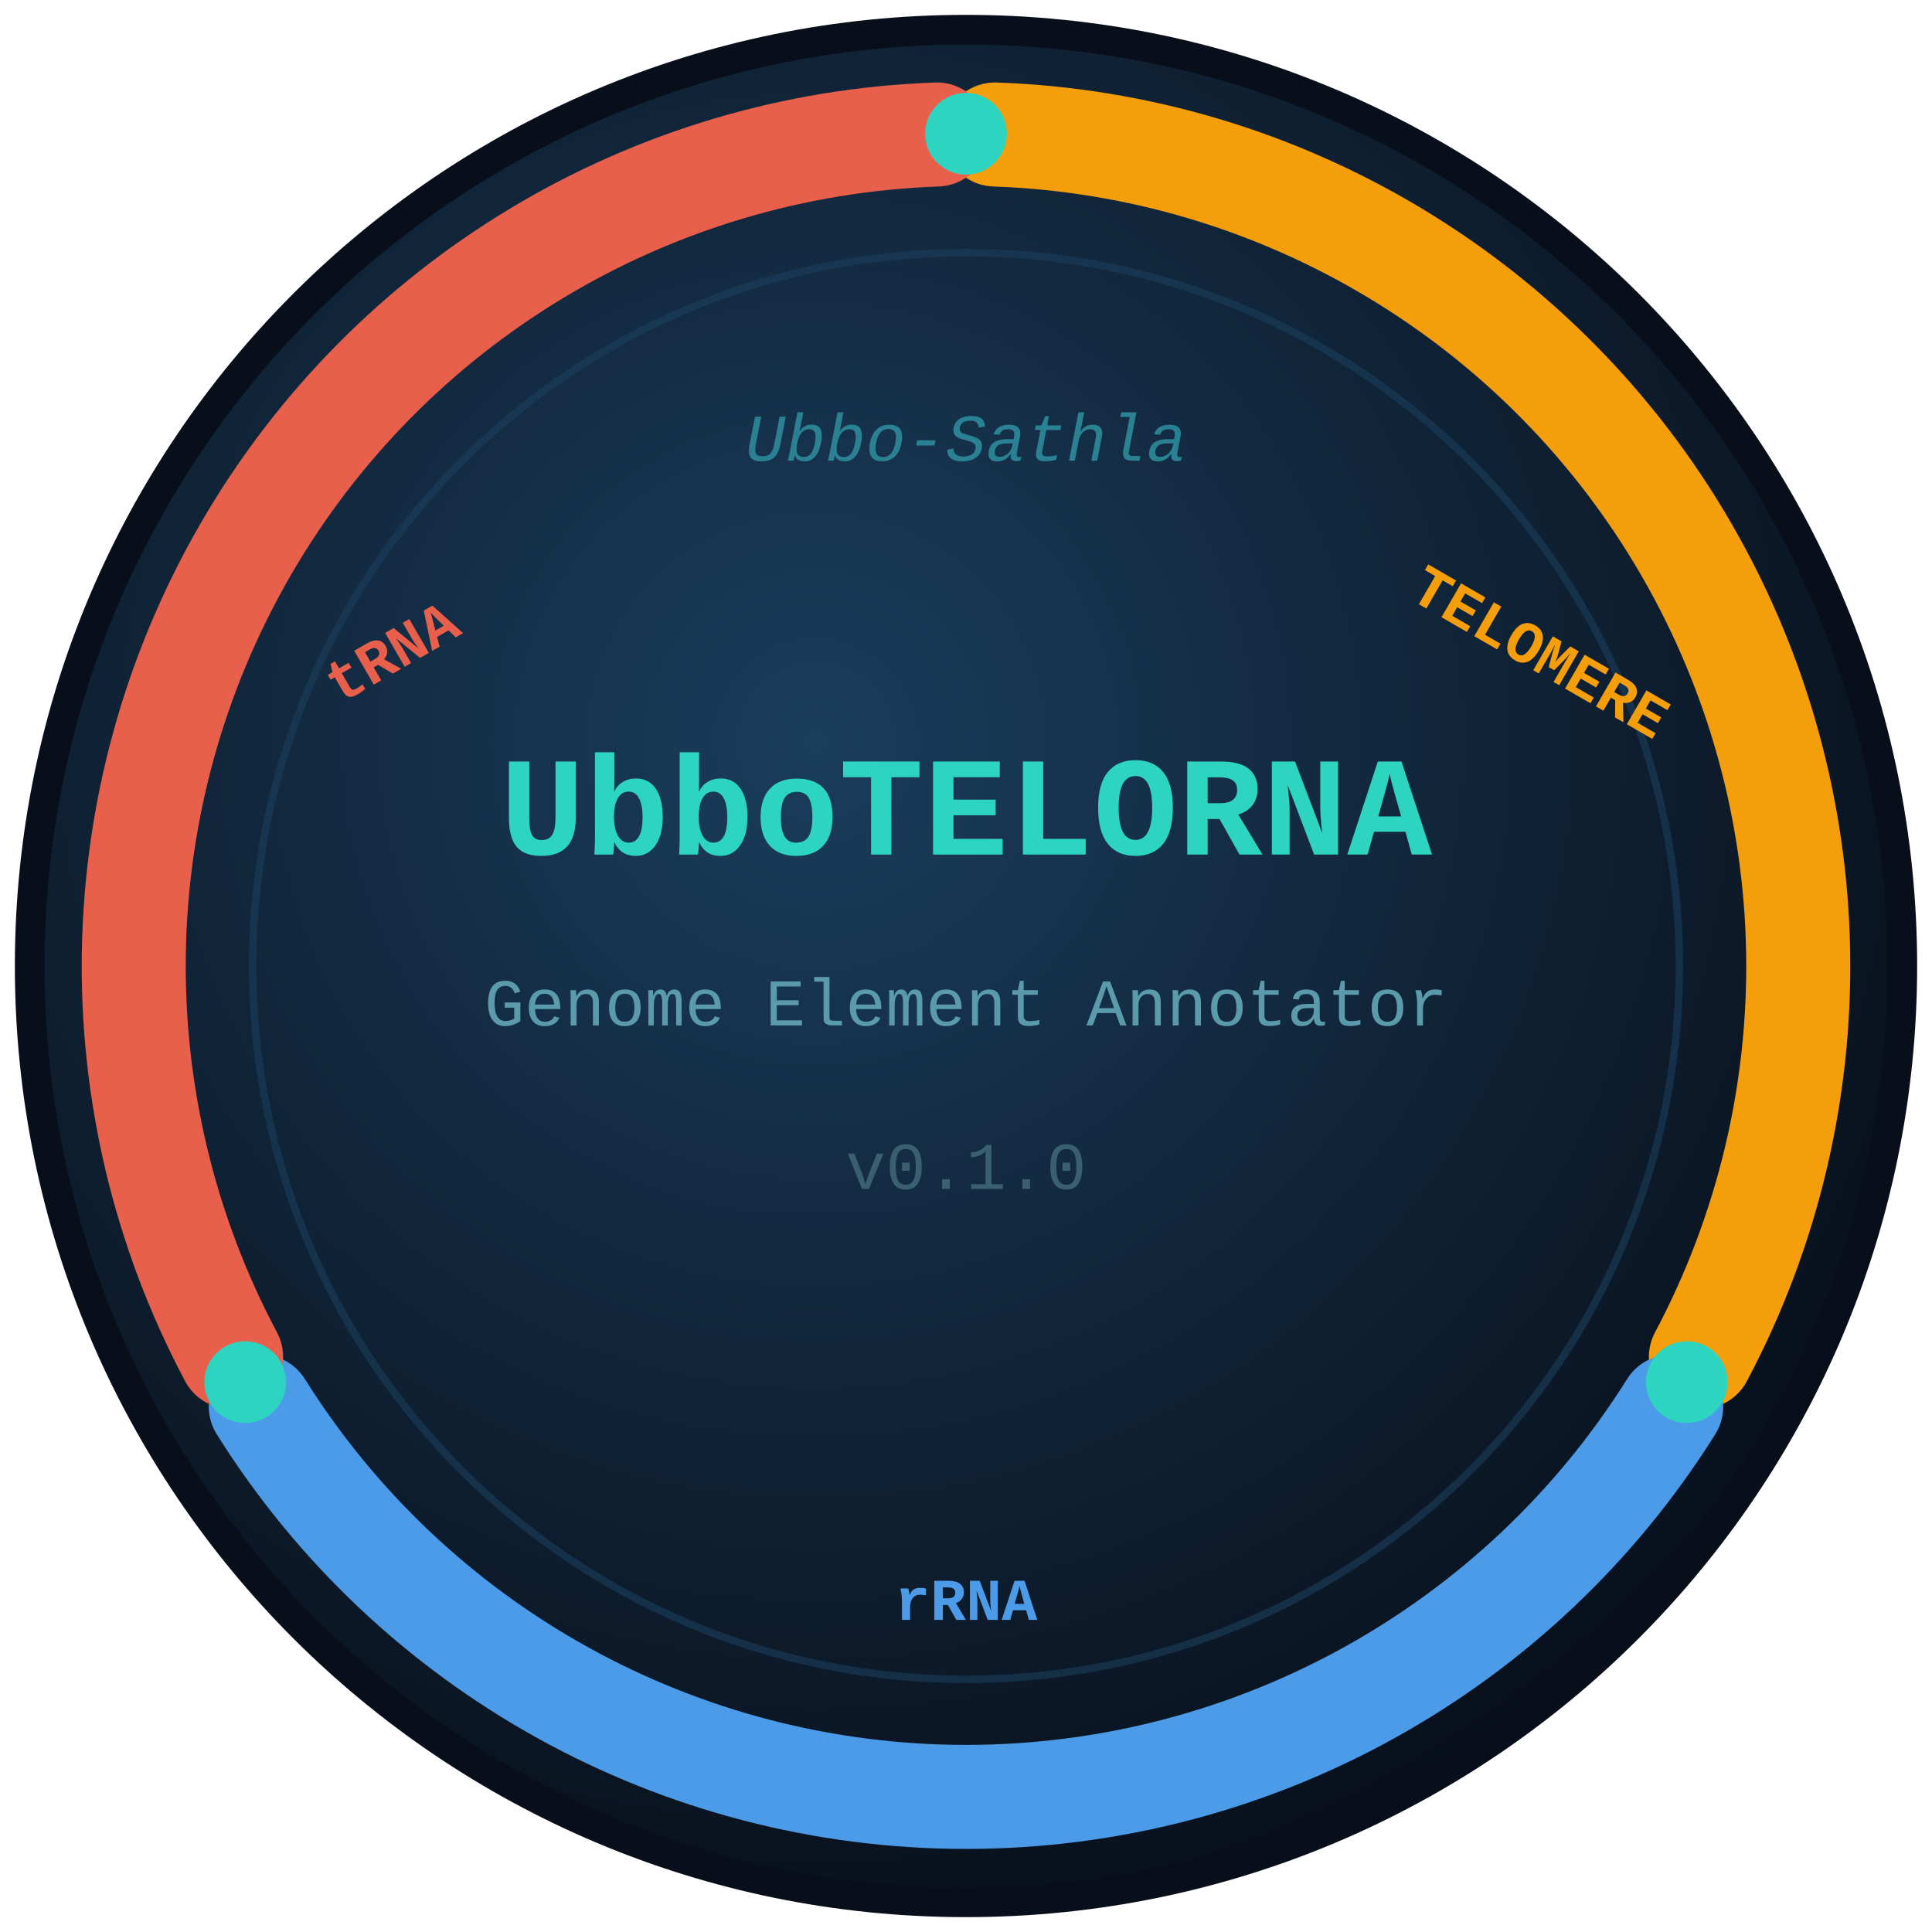
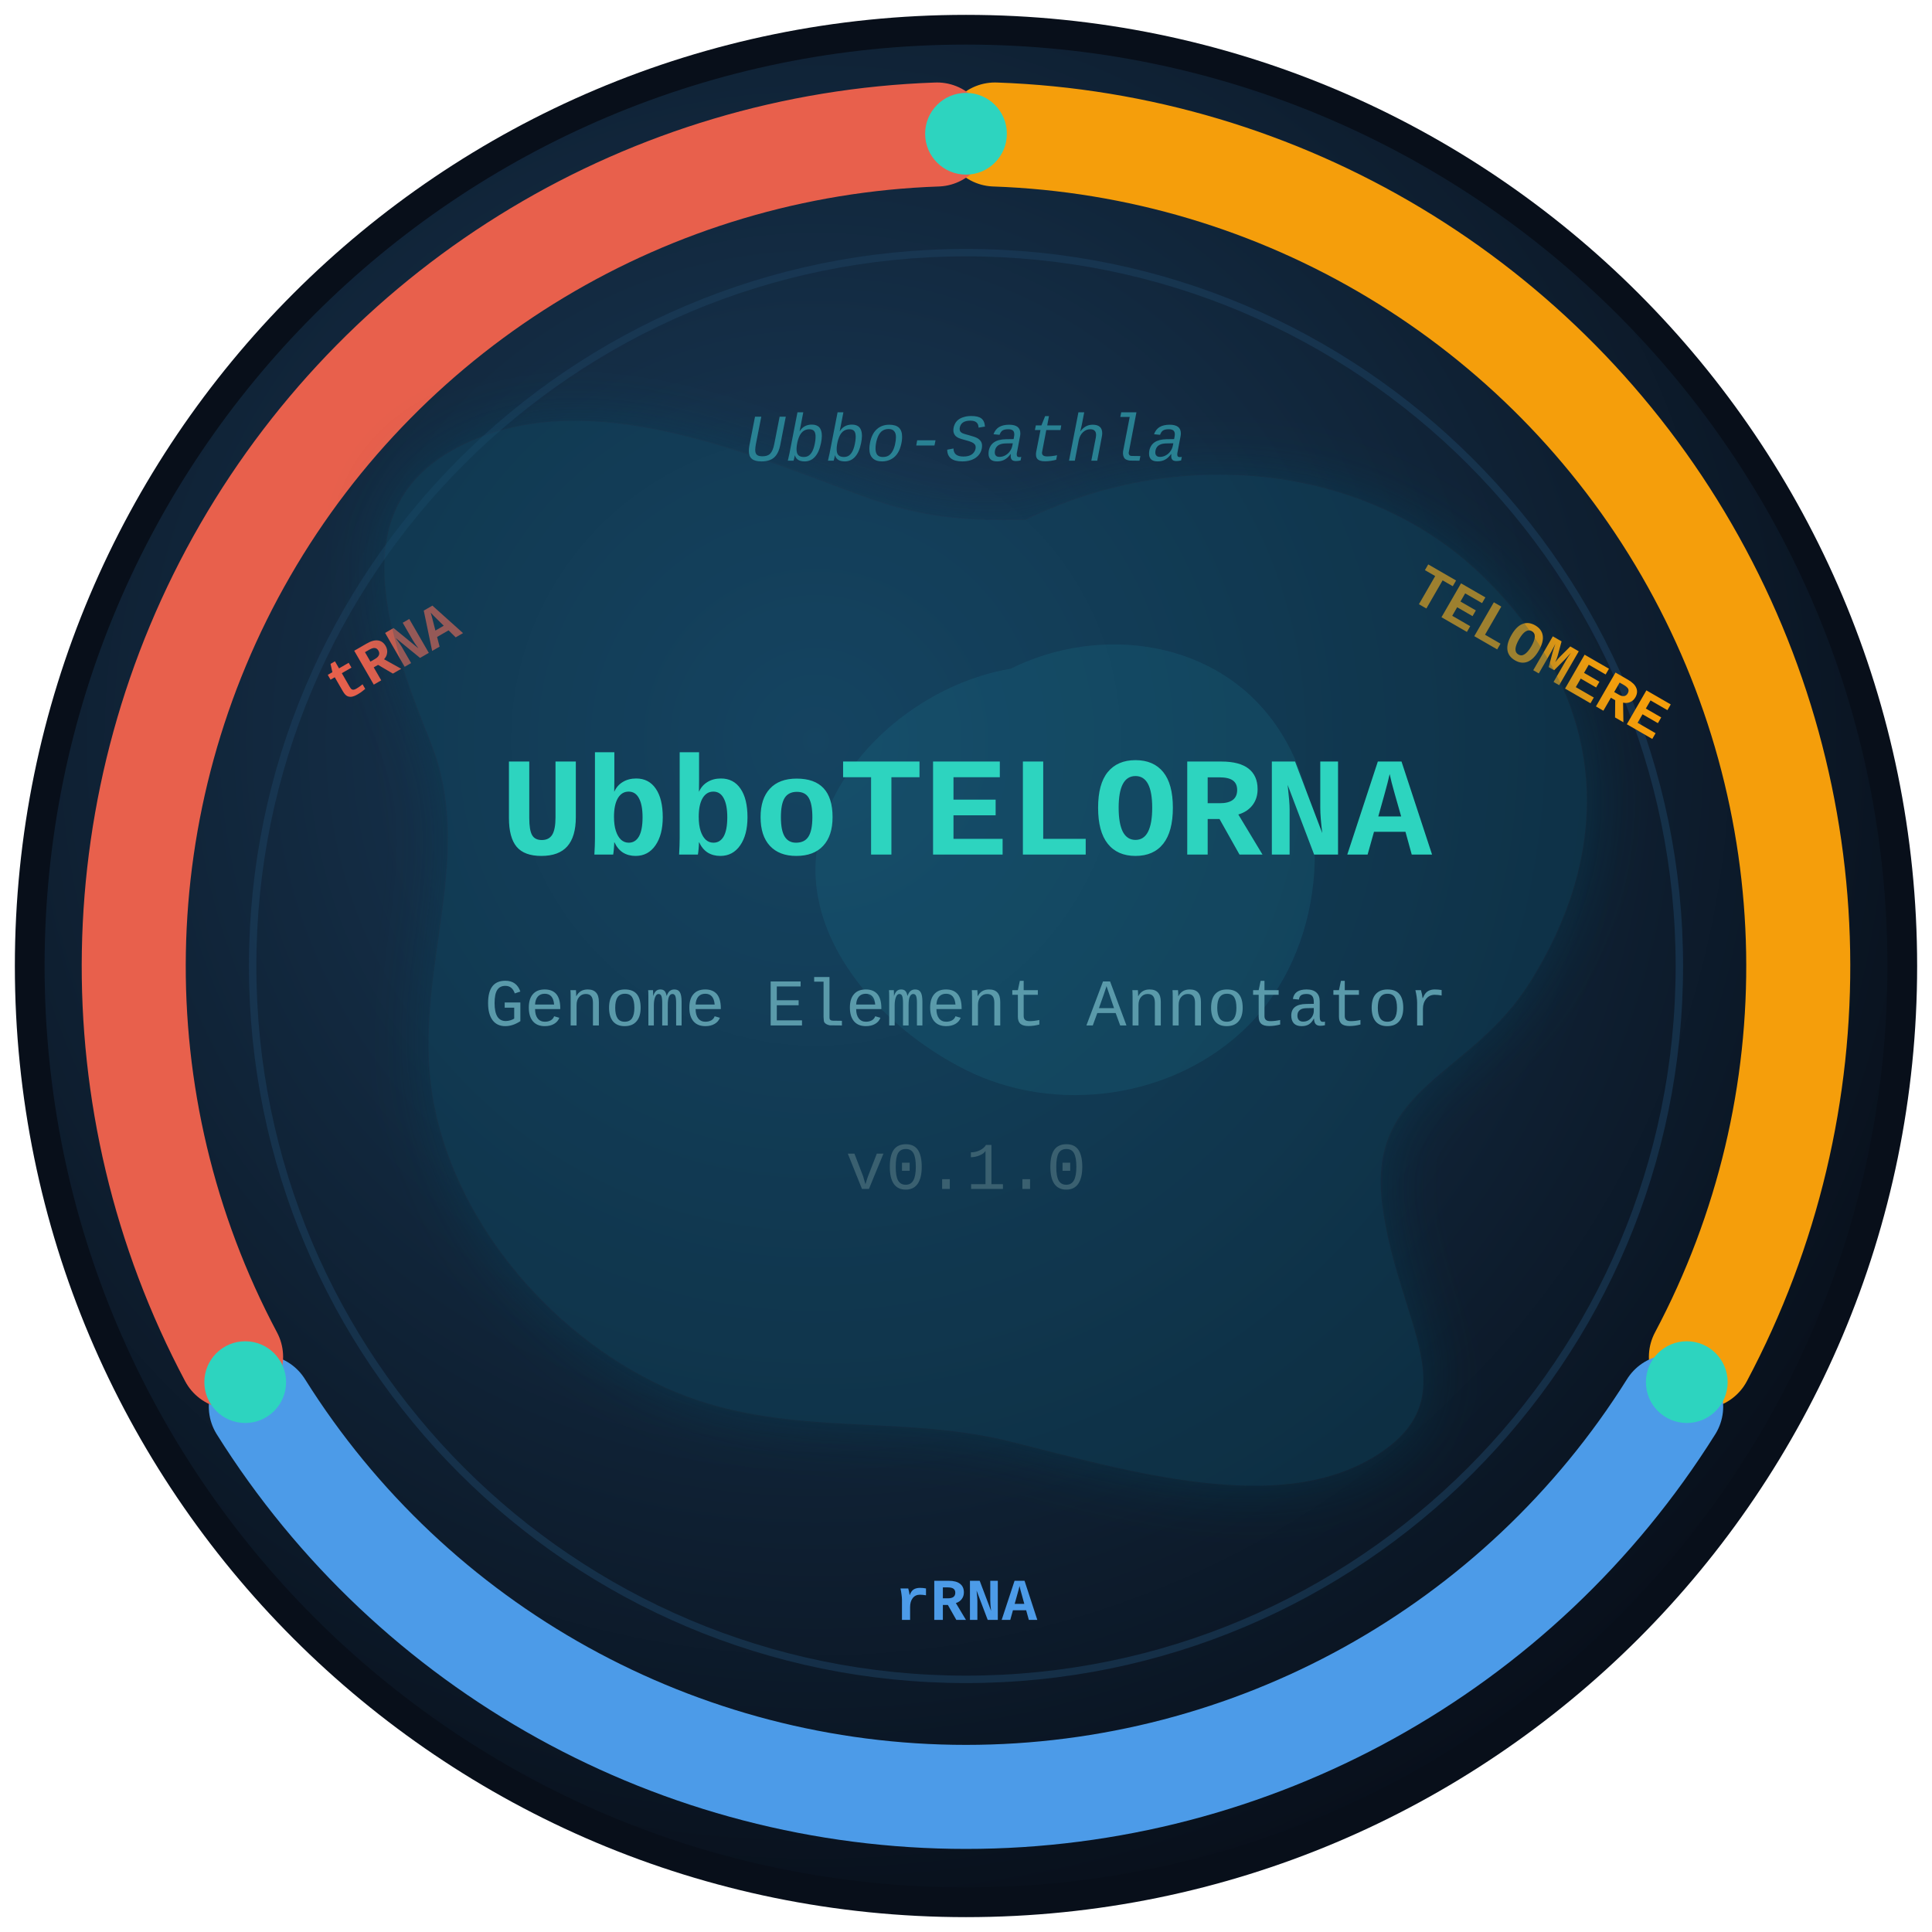
<svg xmlns="http://www.w3.org/2000/svg" viewBox="0 0 260 260" width="260" height="260">
  <defs>
    <radialGradient id="bgGrad" cx="42%" cy="38%" r="65%">
      <stop offset="0%" stop-color="#1a3d5c" />
      <stop offset="100%" stop-color="#080f1a" />
    </radialGradient>
+     <filter id="protoGlow" x="-20%" y="-20%" width="140%" height="140%">
+       <feGaussianBlur stdDeviation="4" result="blur" />
+       <feMerge>
+         <feMergeNode in="blur" />
+         <feMergeNode in="SourceGraphic" />
+       </feMerge>
+     </filter>
  </defs>
  <circle cx="130" cy="130" r="128" fill="#080f1a" />
  <circle cx="130" cy="130" r="124" fill="url(#bgGrad)" />
  <path d="M 133.9 18.1 A 112 112 0 0 1 228.9 182.6" stroke="#f59e0b" stroke-width="14" fill="none" stroke-linecap="round" />
  <path d="M 224.9 189.3 A 112 112 0 0 1 35.1 189.3" stroke="#4C9BE8" stroke-width="14" fill="none" stroke-linecap="round" />
  <path d="M 31.1 182.6 A 112 112 0 0 1 126.1 18.1" stroke="#E8604C" stroke-width="14" fill="none" stroke-linecap="round" />
  <circle cx="130" cy="18" r="5.5" fill="#2dd4bf" />
  <circle cx="227" cy="186" r="5.5" fill="#2dd4bf" />
  <circle cx="33" cy="186" r="5.5" fill="#2dd4bf" />
  <circle cx="130" cy="130" r="96" fill="none" stroke="#1a3d5c" stroke-width="1" opacity="0.6" />
  <text x="206" y="90" text-anchor="middle" font-family="'Courier New', monospace" font-size="8" fill="#f59e0b" font-weight="bold" transform="rotate(30, 206, 90)">TELOMERE</text>
  <text x="130" y="218" text-anchor="middle" font-family="'Courier New', monospace" font-size="8" fill="#4C9BE8" font-weight="bold">rRNA</text>
  <text x="54" y="90" text-anchor="middle" font-family="'Courier New', monospace" font-size="8" fill="#E8604C" font-weight="bold" transform="rotate(-30, 54, 90)">tRNA</text>
+   <path d="     M 138 70     C 158 60, 184 62, 200 78     C 218 96, 216 116, 206 132     C 198 145, 184 146, 186 162     C 188 178, 198 188, 185 196     C 172 204, 152 198, 136 194     C 120 190, 104 194, 88 186     C 72 178, 60 162, 58 146     C 56 130, 64 115, 58 100     C 52 85, 46 68, 62 60     C 78 52, 98 60, 114 66     C 124 70, 130 70, 138 70     Z" fill="#0d5068" opacity="0.38" filter="url(#protoGlow)" />
+   <path d="     M 136 90     C 148 84, 164 86, 172 98     C 180 110, 178 128, 168 138     C 158 148, 142 150, 130 144     C 118 138, 108 126, 110 114     C 112 102, 124 92, 136 90     Z" fill="#1a7a92" opacity="0.20" />
  <text x="130" y="62" text-anchor="middle" font-family="'Courier New', monospace" font-size="9" fill="#2d8fa0" font-style="italic" opacity="0.85">Ubbo-Sathla</text>
  <text x="130" y="115" text-anchor="middle" font-family="'Courier New', monospace" font-size="19" fill="#2dd4bf" font-weight="bold">UbboTELORNA</text>
  <text x="130" y="138" text-anchor="middle" font-family="'Courier New', monospace" font-size="9" fill="#5a9aaa">Genome Element Annotator</text>
  <text x="130" y="160" text-anchor="middle" font-family="'Courier New', monospace" font-size="9" fill="#3a6070">v0.1.0</text>
</svg>
